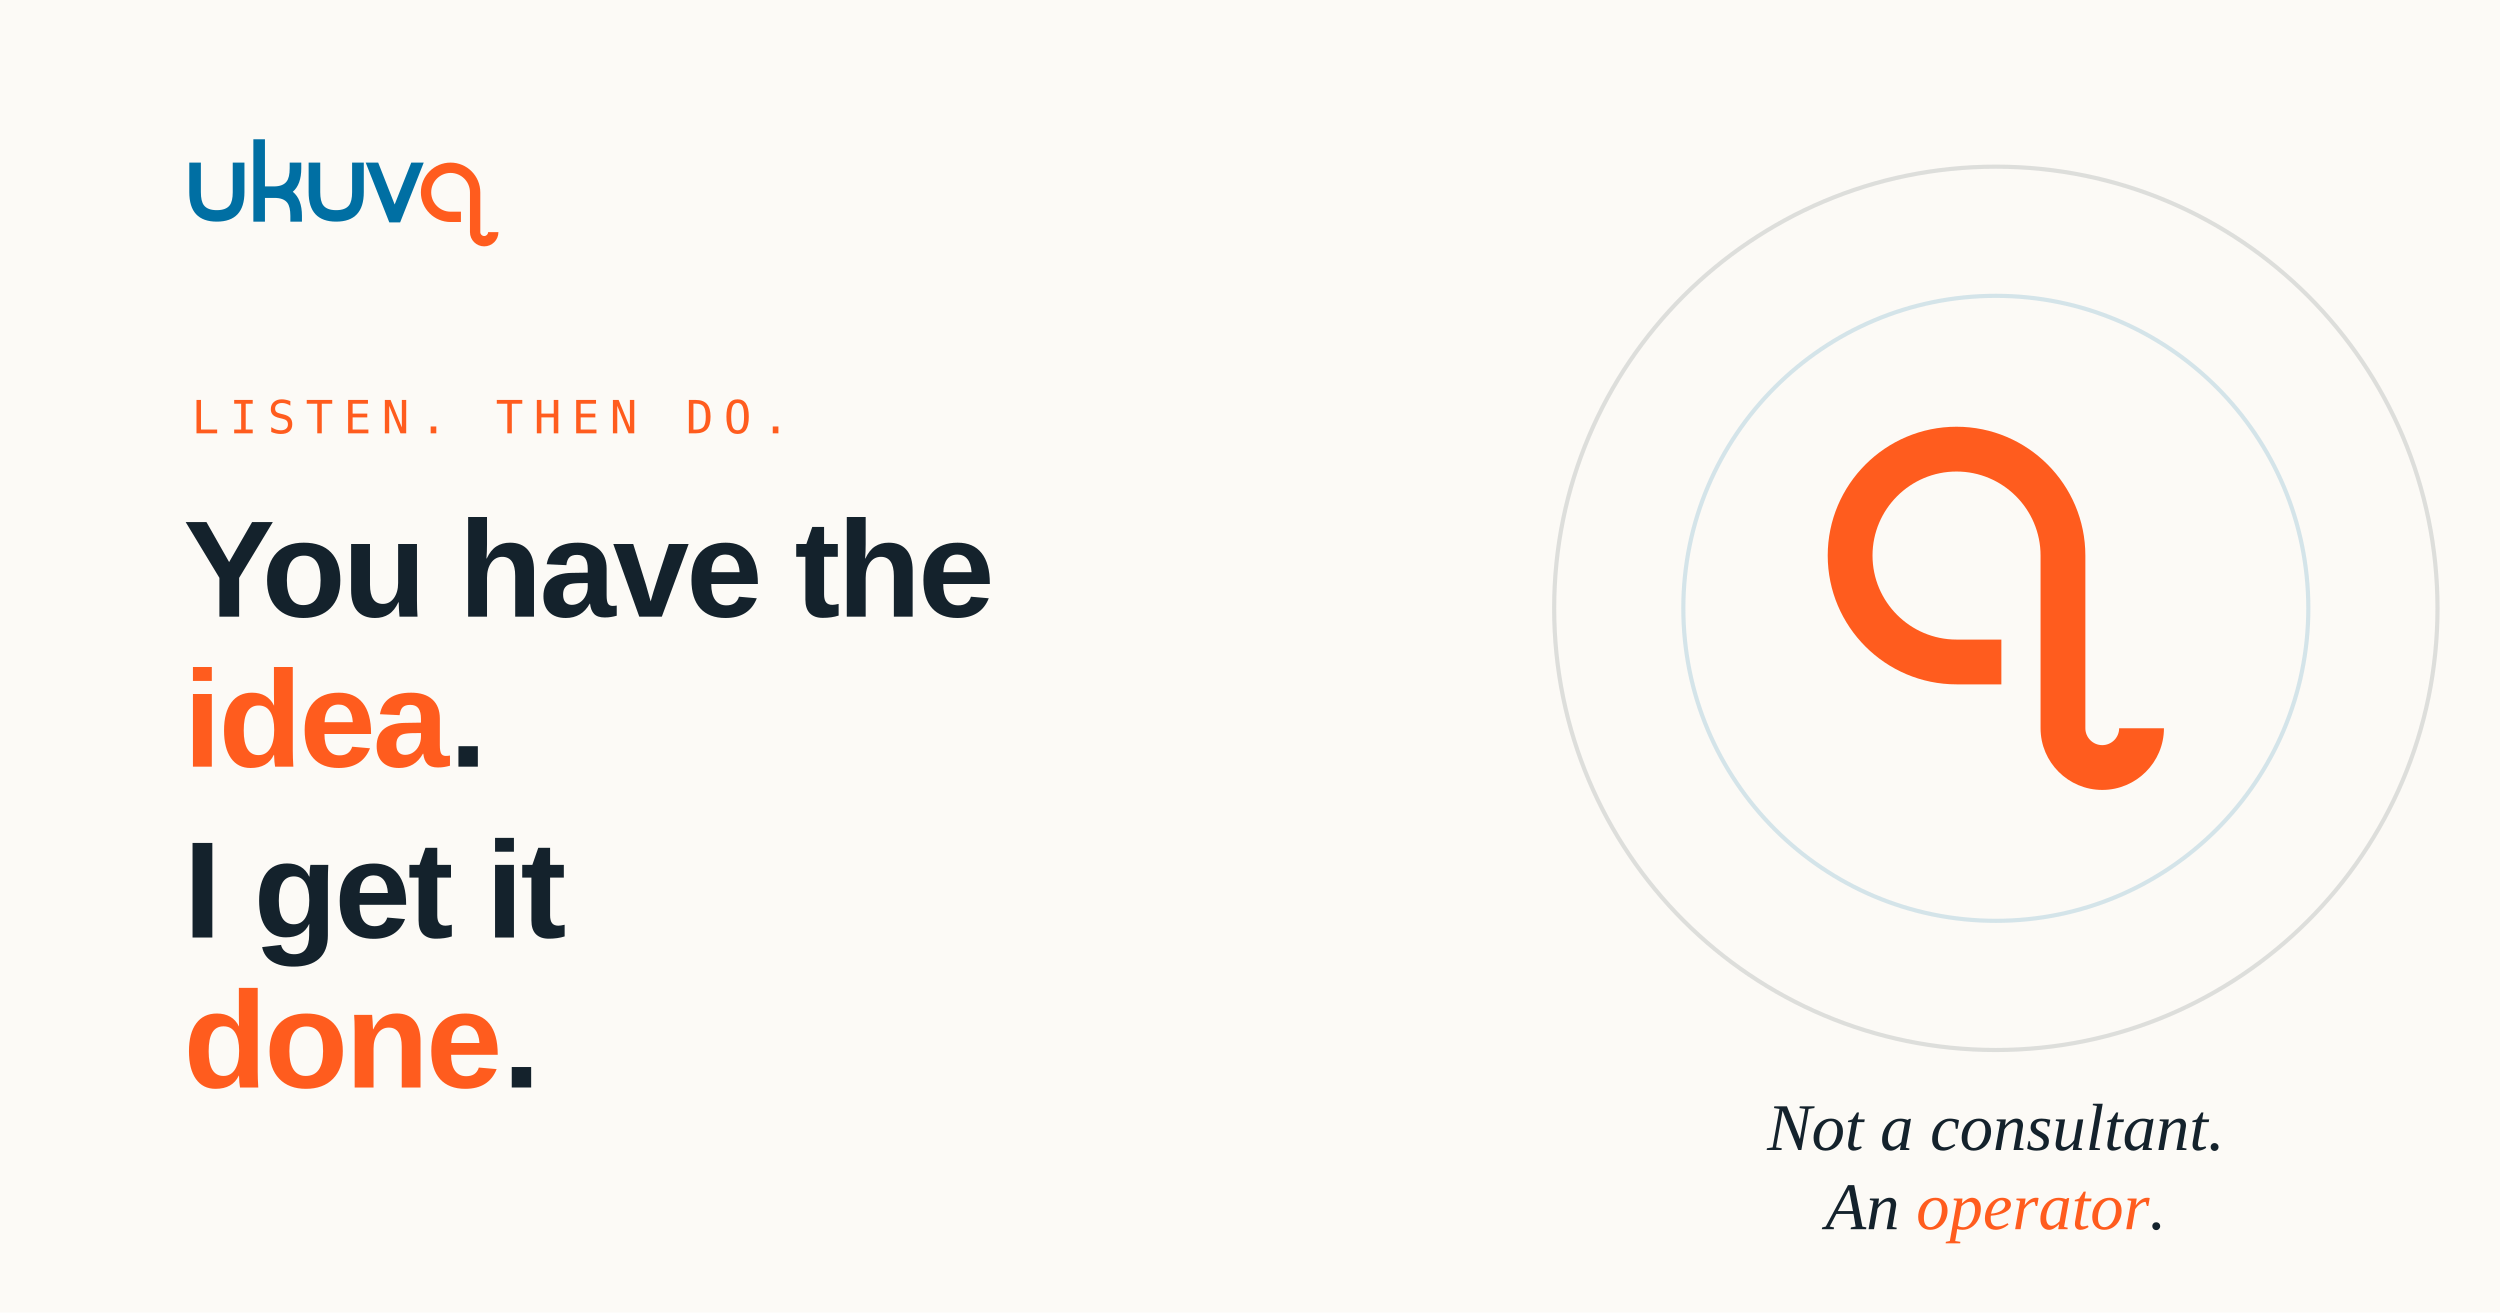
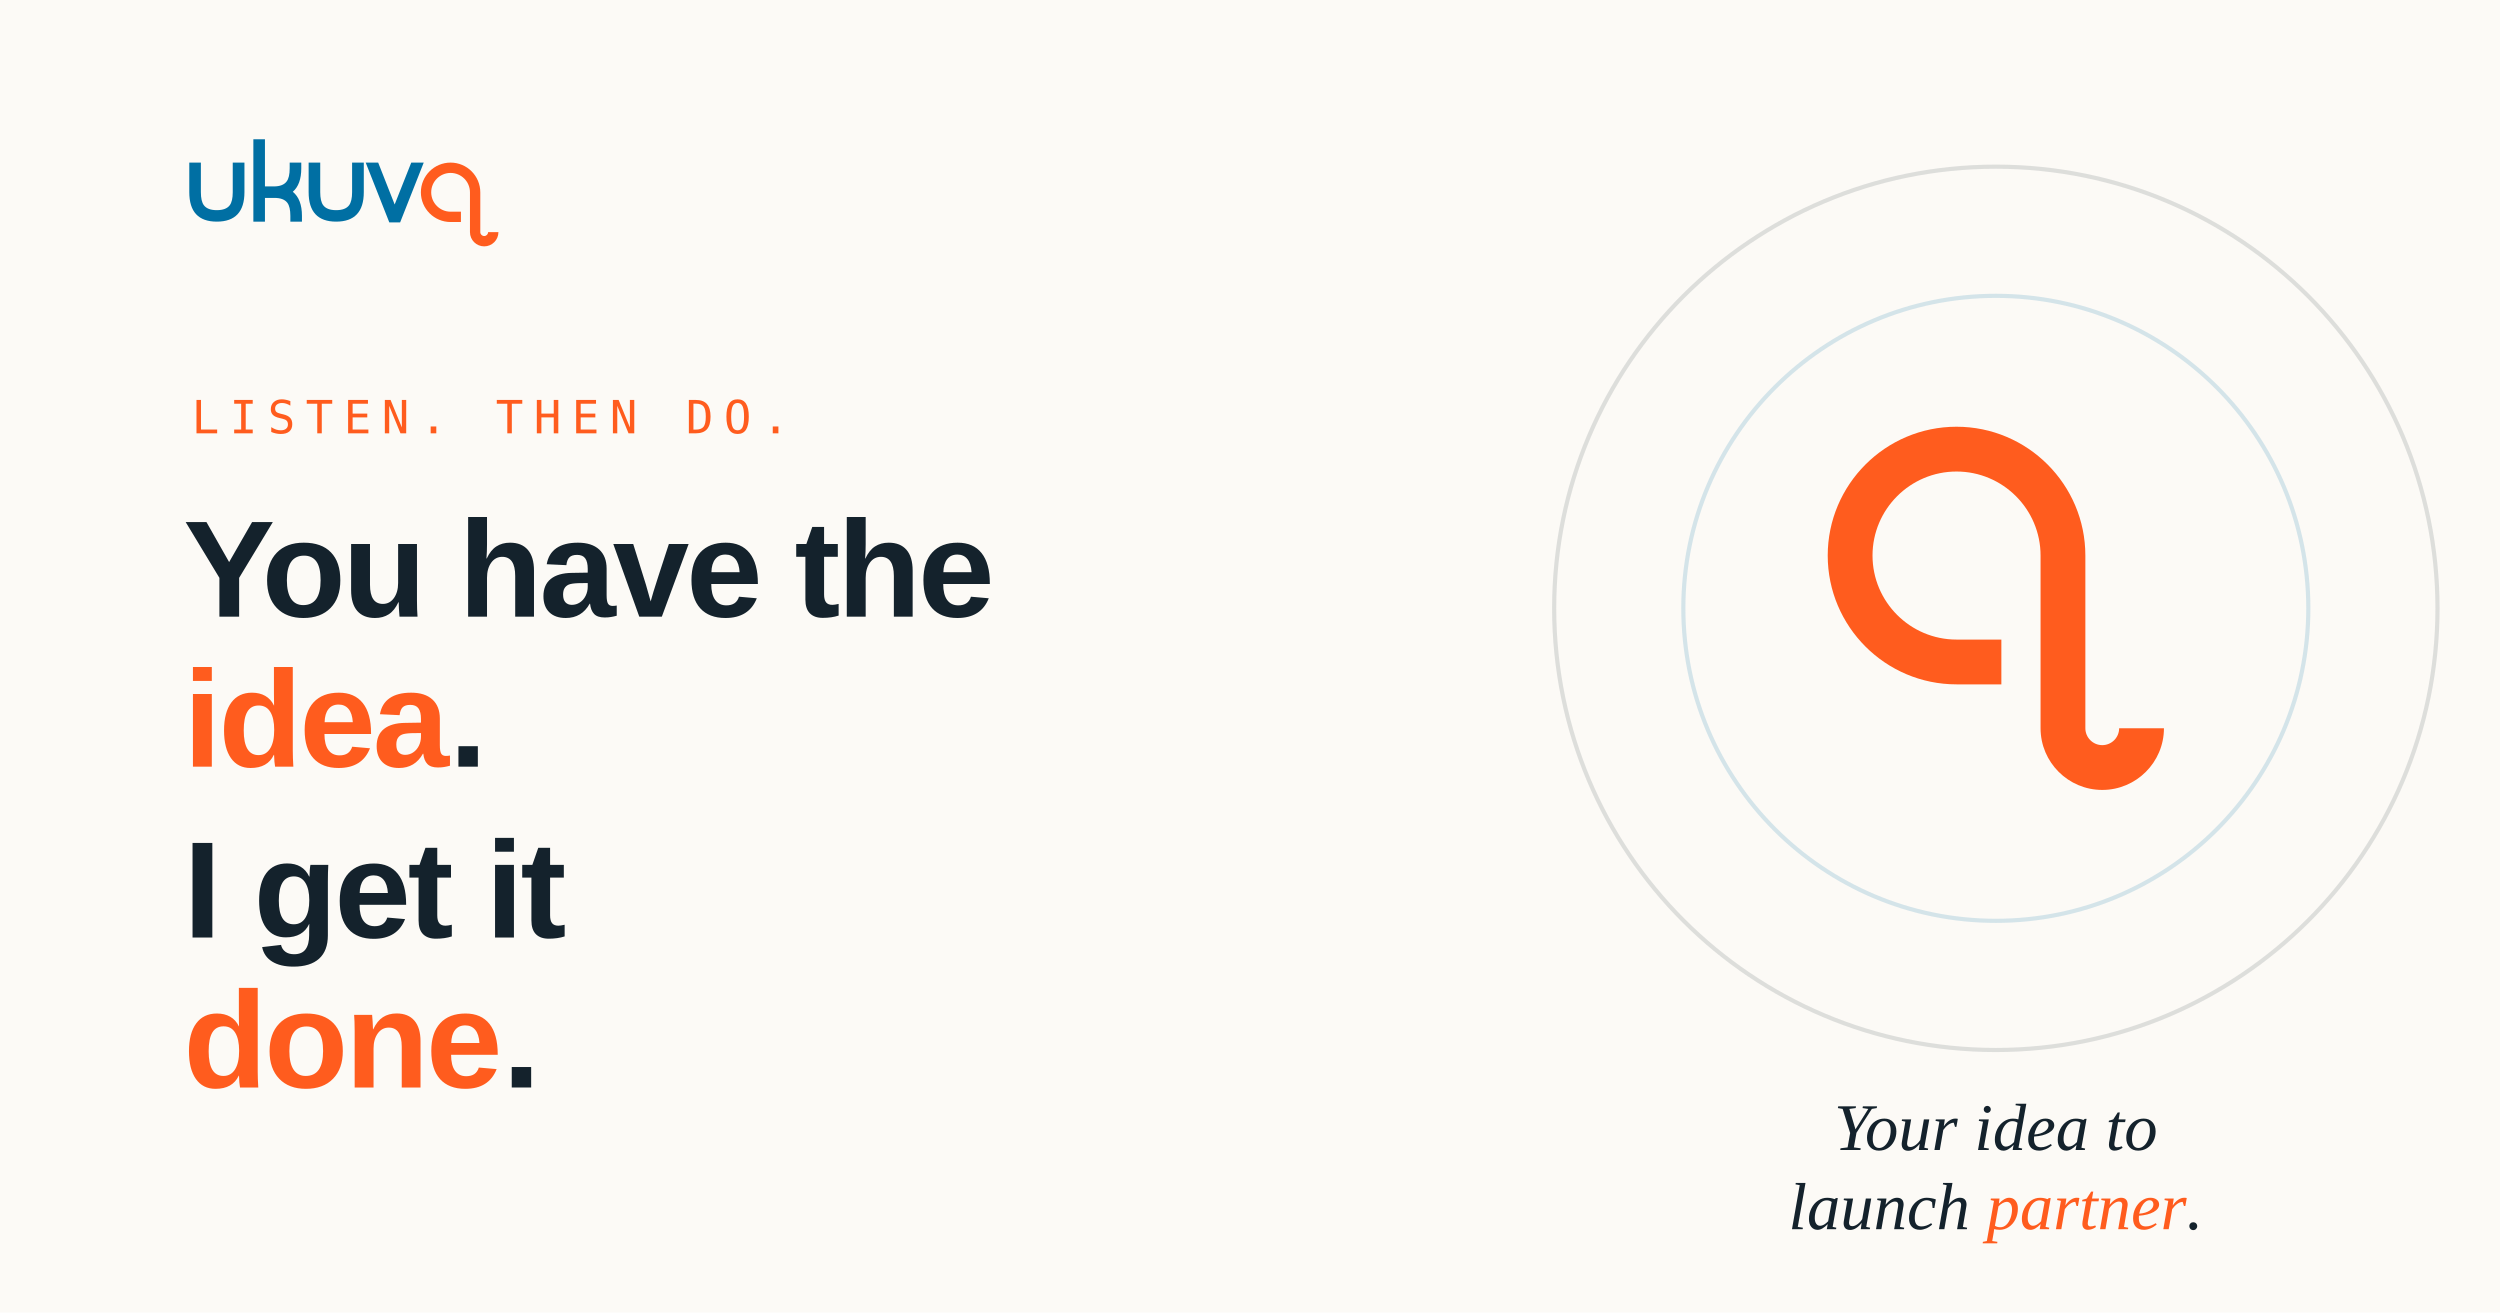
<svg xmlns="http://www.w3.org/2000/svg" width="1200" height="630" viewBox="0 0 1200 630">
  <rect width="1200" height="630" fill="#FCFAF6" />
  <circle cx="958" cy="292" r="212" fill="none" stroke="#14222C" stroke-opacity="0.13" stroke-width="2" />
  <circle cx="958" cy="292" r="150" fill="none" stroke="#006FA3" stroke-opacity="0.16" stroke-width="2" />
  <g transform="translate(958,292) scale(0.62) translate(-984.01,-274.645)">
    <path fill="#ff5c1e" d="M1079.48 367.48 C1079.48 374.69 1073.61 380.56 1066.40 380.56 C1059.19 380.56 1053.32 374.69 1053.32 367.48 L1053.32 233.78 C1053.32 178.79 1008.58 134.05 953.59 134.05 C898.60 134.05 853.86 178.79 853.86 233.78 C853.86 288.77 898.60 333.51 953.59 333.51 L988.29 333.51 L988.29 298.83 L953.59 298.83 C917.72 298.83 888.54 269.65 888.54 233.78 C888.54 197.91 917.72 168.73 953.59 168.73 C989.46 168.73 1018.64 197.91 1018.64 233.78 L1018.64 367.48 C1018.64 393.81 1040.07 415.24 1066.40 415.24 C1092.73 415.24 1114.16 393.81 1114.16 367.48 Z " />
  </g>
-   <text x="958" y="552" text-anchor="middle" font-family="Newsreader,Georgia,'Times New Roman',serif" font-style="italic" font-size="32" fill="#14222C">Not a consultant.</text>
-   <text x="958" y="590" text-anchor="middle" font-family="Newsreader,Georgia,'Times New Roman',serif" font-style="italic" font-size="32" fill="#14222C">An <tspan fill="#FF5C1E">operator</tspan>.</text>
+   <text x="958" y="552" text-anchor="middle" font-family="Newsreader,Georgia,'Times New Roman',serif" font-style="italic" font-size="32" fill="#14222C">Your idea to</text>
+   <text x="958" y="590" text-anchor="middle" font-family="Newsreader,Georgia,'Times New Roman',serif" font-style="italic" font-size="32" fill="#14222C">launch <tspan fill="#FF5C1E">partner</tspan>.</text>
  <g transform="translate(90,66) scale(0.143) translate(-70.5,-49.8)">
    <path fill="#006fa3" d="M261.65 233.29 C261.65 299.25 230.73 332.22 168.89 332.22 C107.30 332.22 76.50 299.25 76.50 233.29 L76.50 133.98 L115.40 133.98 L115.40 233.47 C115.40 253.67 118.77 268.26 125.50 277.24 C133.73 288.21 148.19 293.70 168.89 293.70 C189.59 293.70 204.05 288.21 212.28 277.24 C219.01 268.26 222.38 253.67 222.38 233.47 L222.38 133.98 L261.65 133.98 Z M454.66 332.22 L415.76 332.22 L415.76 312.77 C415.76 292.57 412.39 277.98 405.66 269.01 C397.43 258.04 382.96 252.55 362.27 252.55 L330.47 252.55 L330.47 332.22 L291.57 332.22 L291.57 55.80 L330.47 55.80 L330.47 214.02 L360.02 214.02 C380.72 214.02 395.18 208.41 403.41 197.19 C410.15 188.22 413.51 173.63 413.51 153.43 L413.51 133.98 L452.41 133.98 L452.41 153.35 C452.41 189.38 442.93 215.58 423.98 231.98 C444.43 248.69 454.66 275.62 454.66 312.77 Z M662.25 233.29 C662.25 299.25 631.32 332.22 569.48 332.22 C507.89 332.22 477.10 299.25 477.10 233.29 L477.10 133.98 L516.00 133.98 L516.00 233.47 C516.00 253.67 519.36 268.26 526.10 277.24 C534.32 288.21 548.79 293.70 569.48 293.70 C590.18 293.70 604.65 288.21 612.87 277.24 C619.61 268.26 622.98 253.67 622.98 233.47 L622.98 133.98 L662.25 133.98 Z M863.48 133.98 L784.19 334.84 L747.91 334.84 L668.61 133.98 L710.50 133.98 L765.86 274.62 L821.59 133.98 Z " />
    <path fill="#ff5c1e" d="M1079.48 367.48 C1079.48 374.69 1073.61 380.56 1066.40 380.56 C1059.19 380.56 1053.32 374.69 1053.32 367.48 L1053.32 233.78 C1053.32 178.79 1008.58 134.05 953.59 134.05 C898.60 134.05 853.86 178.79 853.86 233.78 C853.86 288.77 898.60 333.51 953.59 333.51 L988.29 333.51 L988.29 298.83 L953.59 298.83 C917.72 298.83 888.54 269.65 888.54 233.78 C888.54 197.91 917.72 168.73 953.59 168.73 C989.46 168.73 1018.64 197.91 1018.64 233.78 L1018.64 367.48 C1018.64 393.81 1040.07 415.24 1066.40 415.24 C1092.73 415.24 1114.16 393.81 1114.16 367.48 Z " />
  </g>
  <text x="92" y="208" font-family="'IBM Plex Mono','SF Mono',ui-monospace,monospace" font-size="22" font-weight="500" letter-spacing="5" fill="#FF5C1E">LISTEN. THEN DO.</text>
  <text x="88" y="296" font-family="'Schibsted Grotesk',system-ui,-apple-system,Arial,sans-serif" font-weight="800" font-size="66" letter-spacing="-1.5" fill="#14222C">You have the</text>
  <text x="88" y="368" font-family="'Schibsted Grotesk',system-ui,-apple-system,Arial,sans-serif" font-weight="800" font-size="66" letter-spacing="-1.5" fill="#FF5C1E">idea<tspan fill="#14222C">.</tspan>
  </text>
  <text x="88" y="450" font-family="'Schibsted Grotesk',system-ui,-apple-system,Arial,sans-serif" font-weight="800" font-size="66" letter-spacing="-1.5" fill="#14222C">I get it</text>
  <text x="88" y="522" font-family="'Schibsted Grotesk',system-ui,-apple-system,Arial,sans-serif" font-weight="800" font-size="66" letter-spacing="-1.5" fill="#FF5C1E">done<tspan fill="#14222C">.</tspan>
  </text>
</svg>
